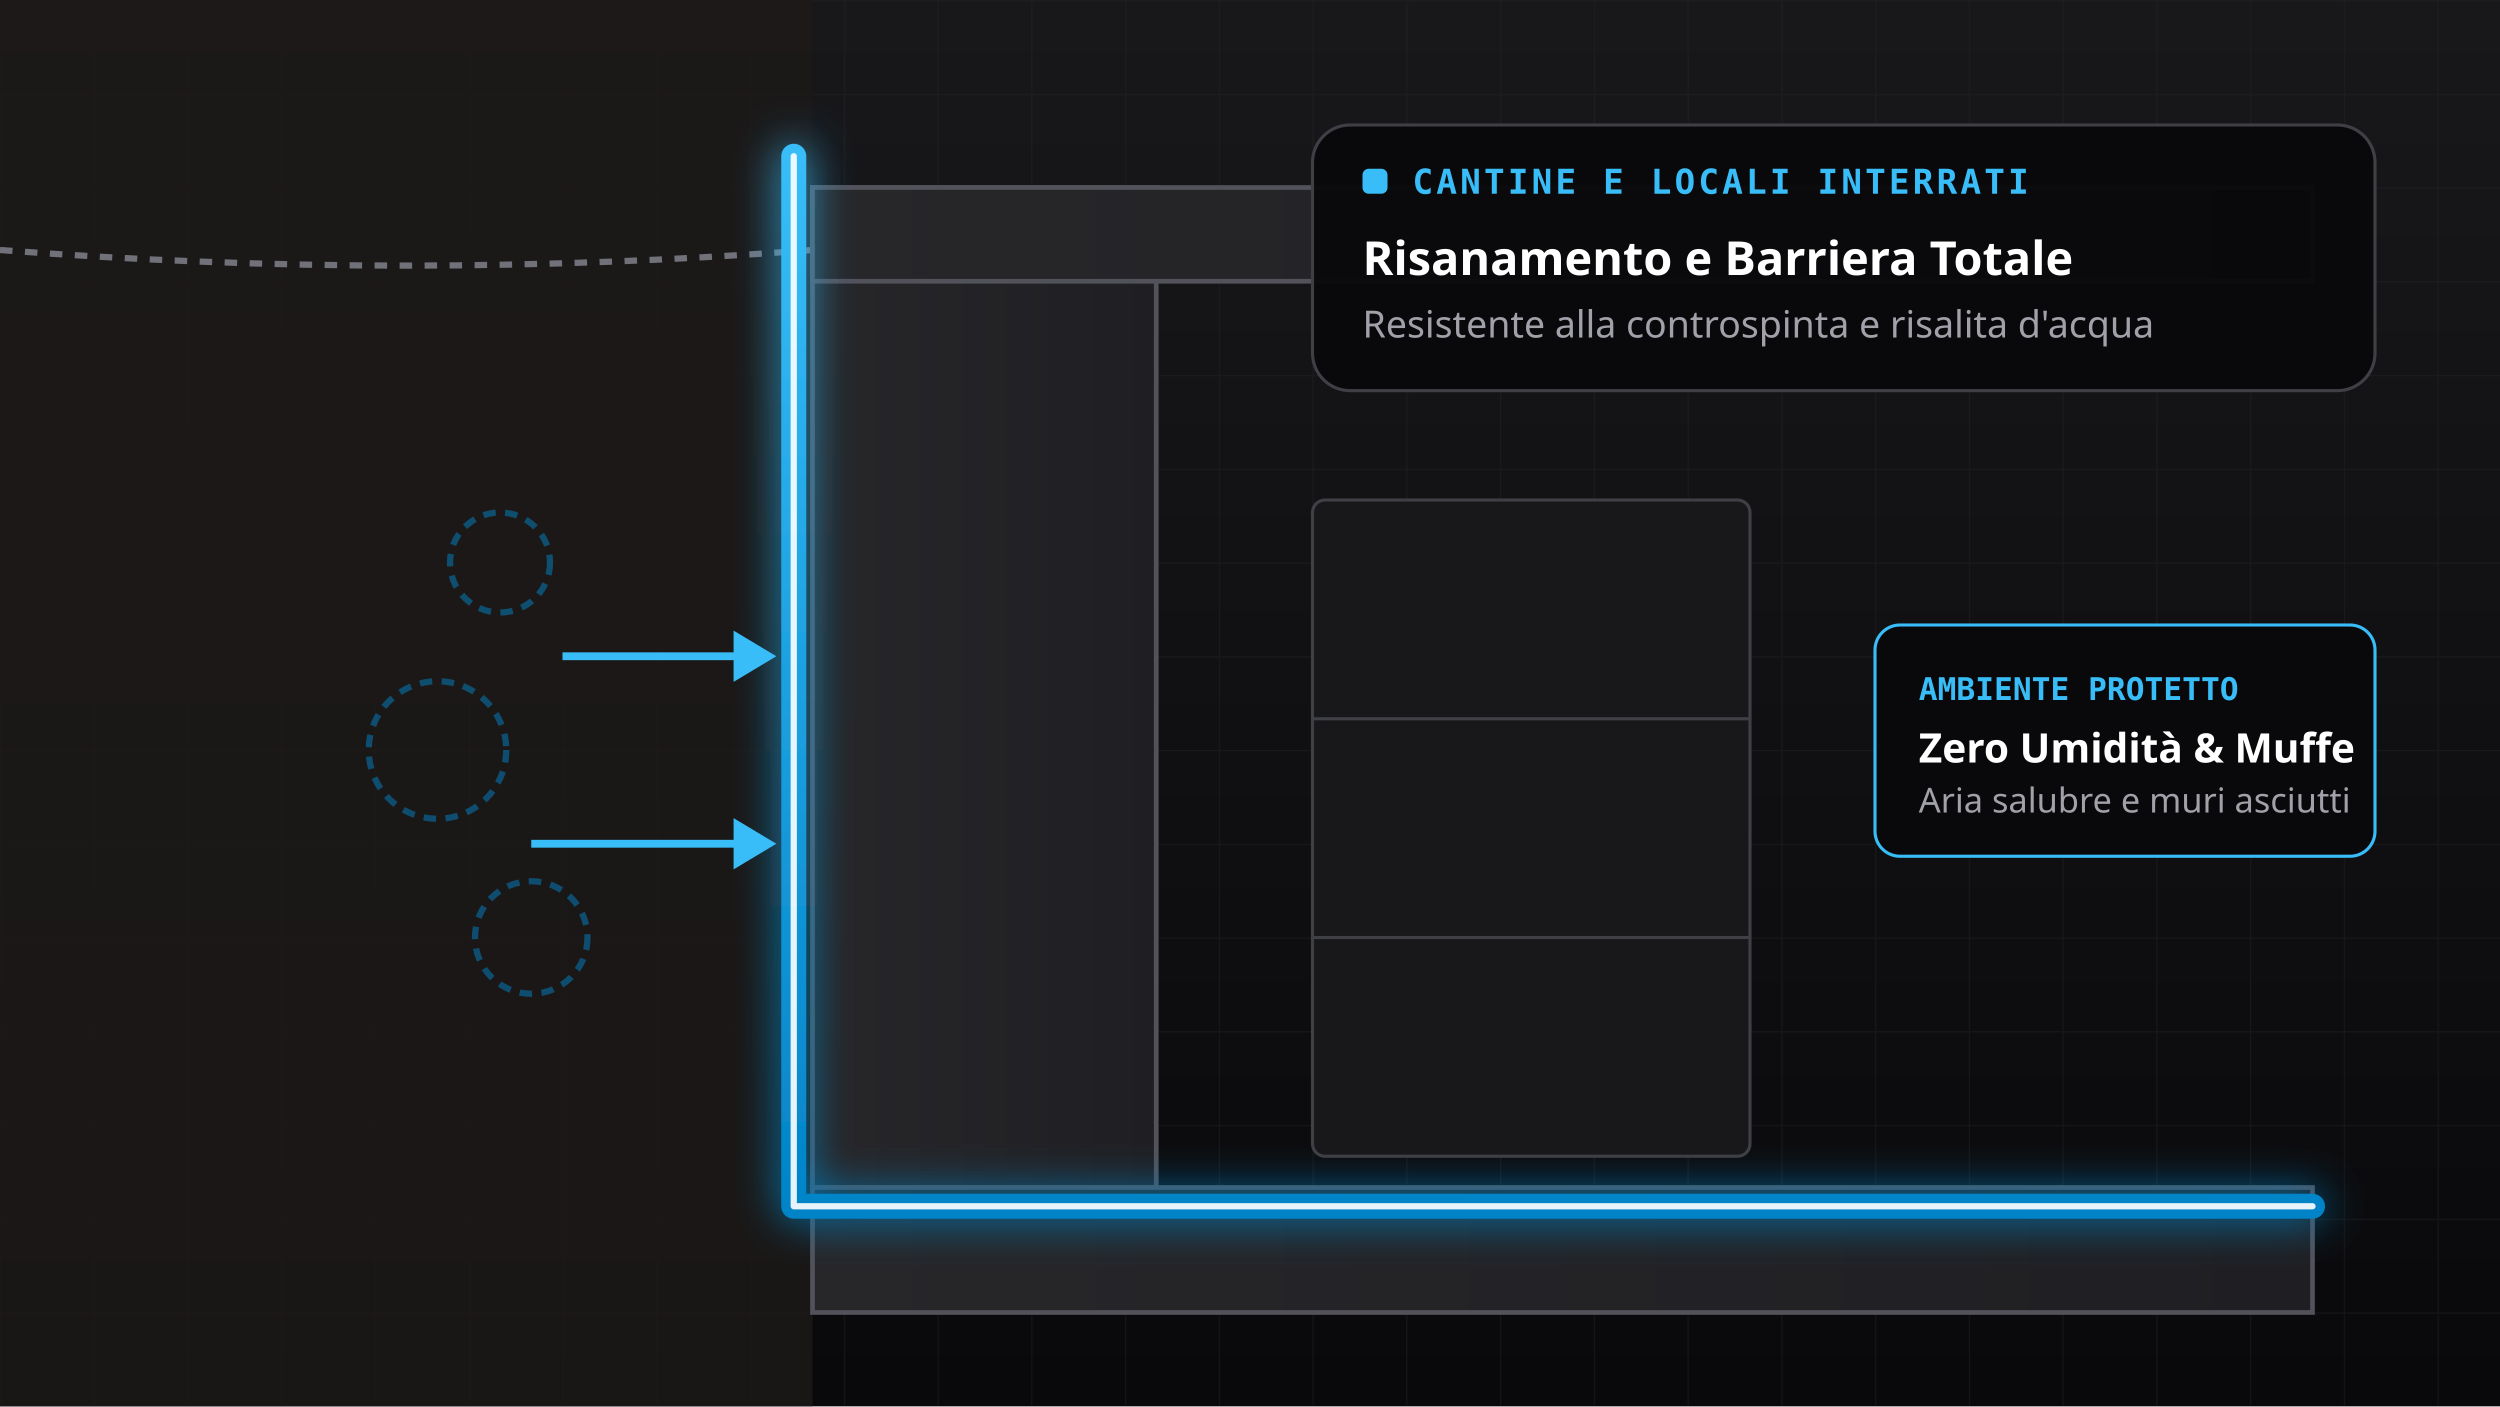
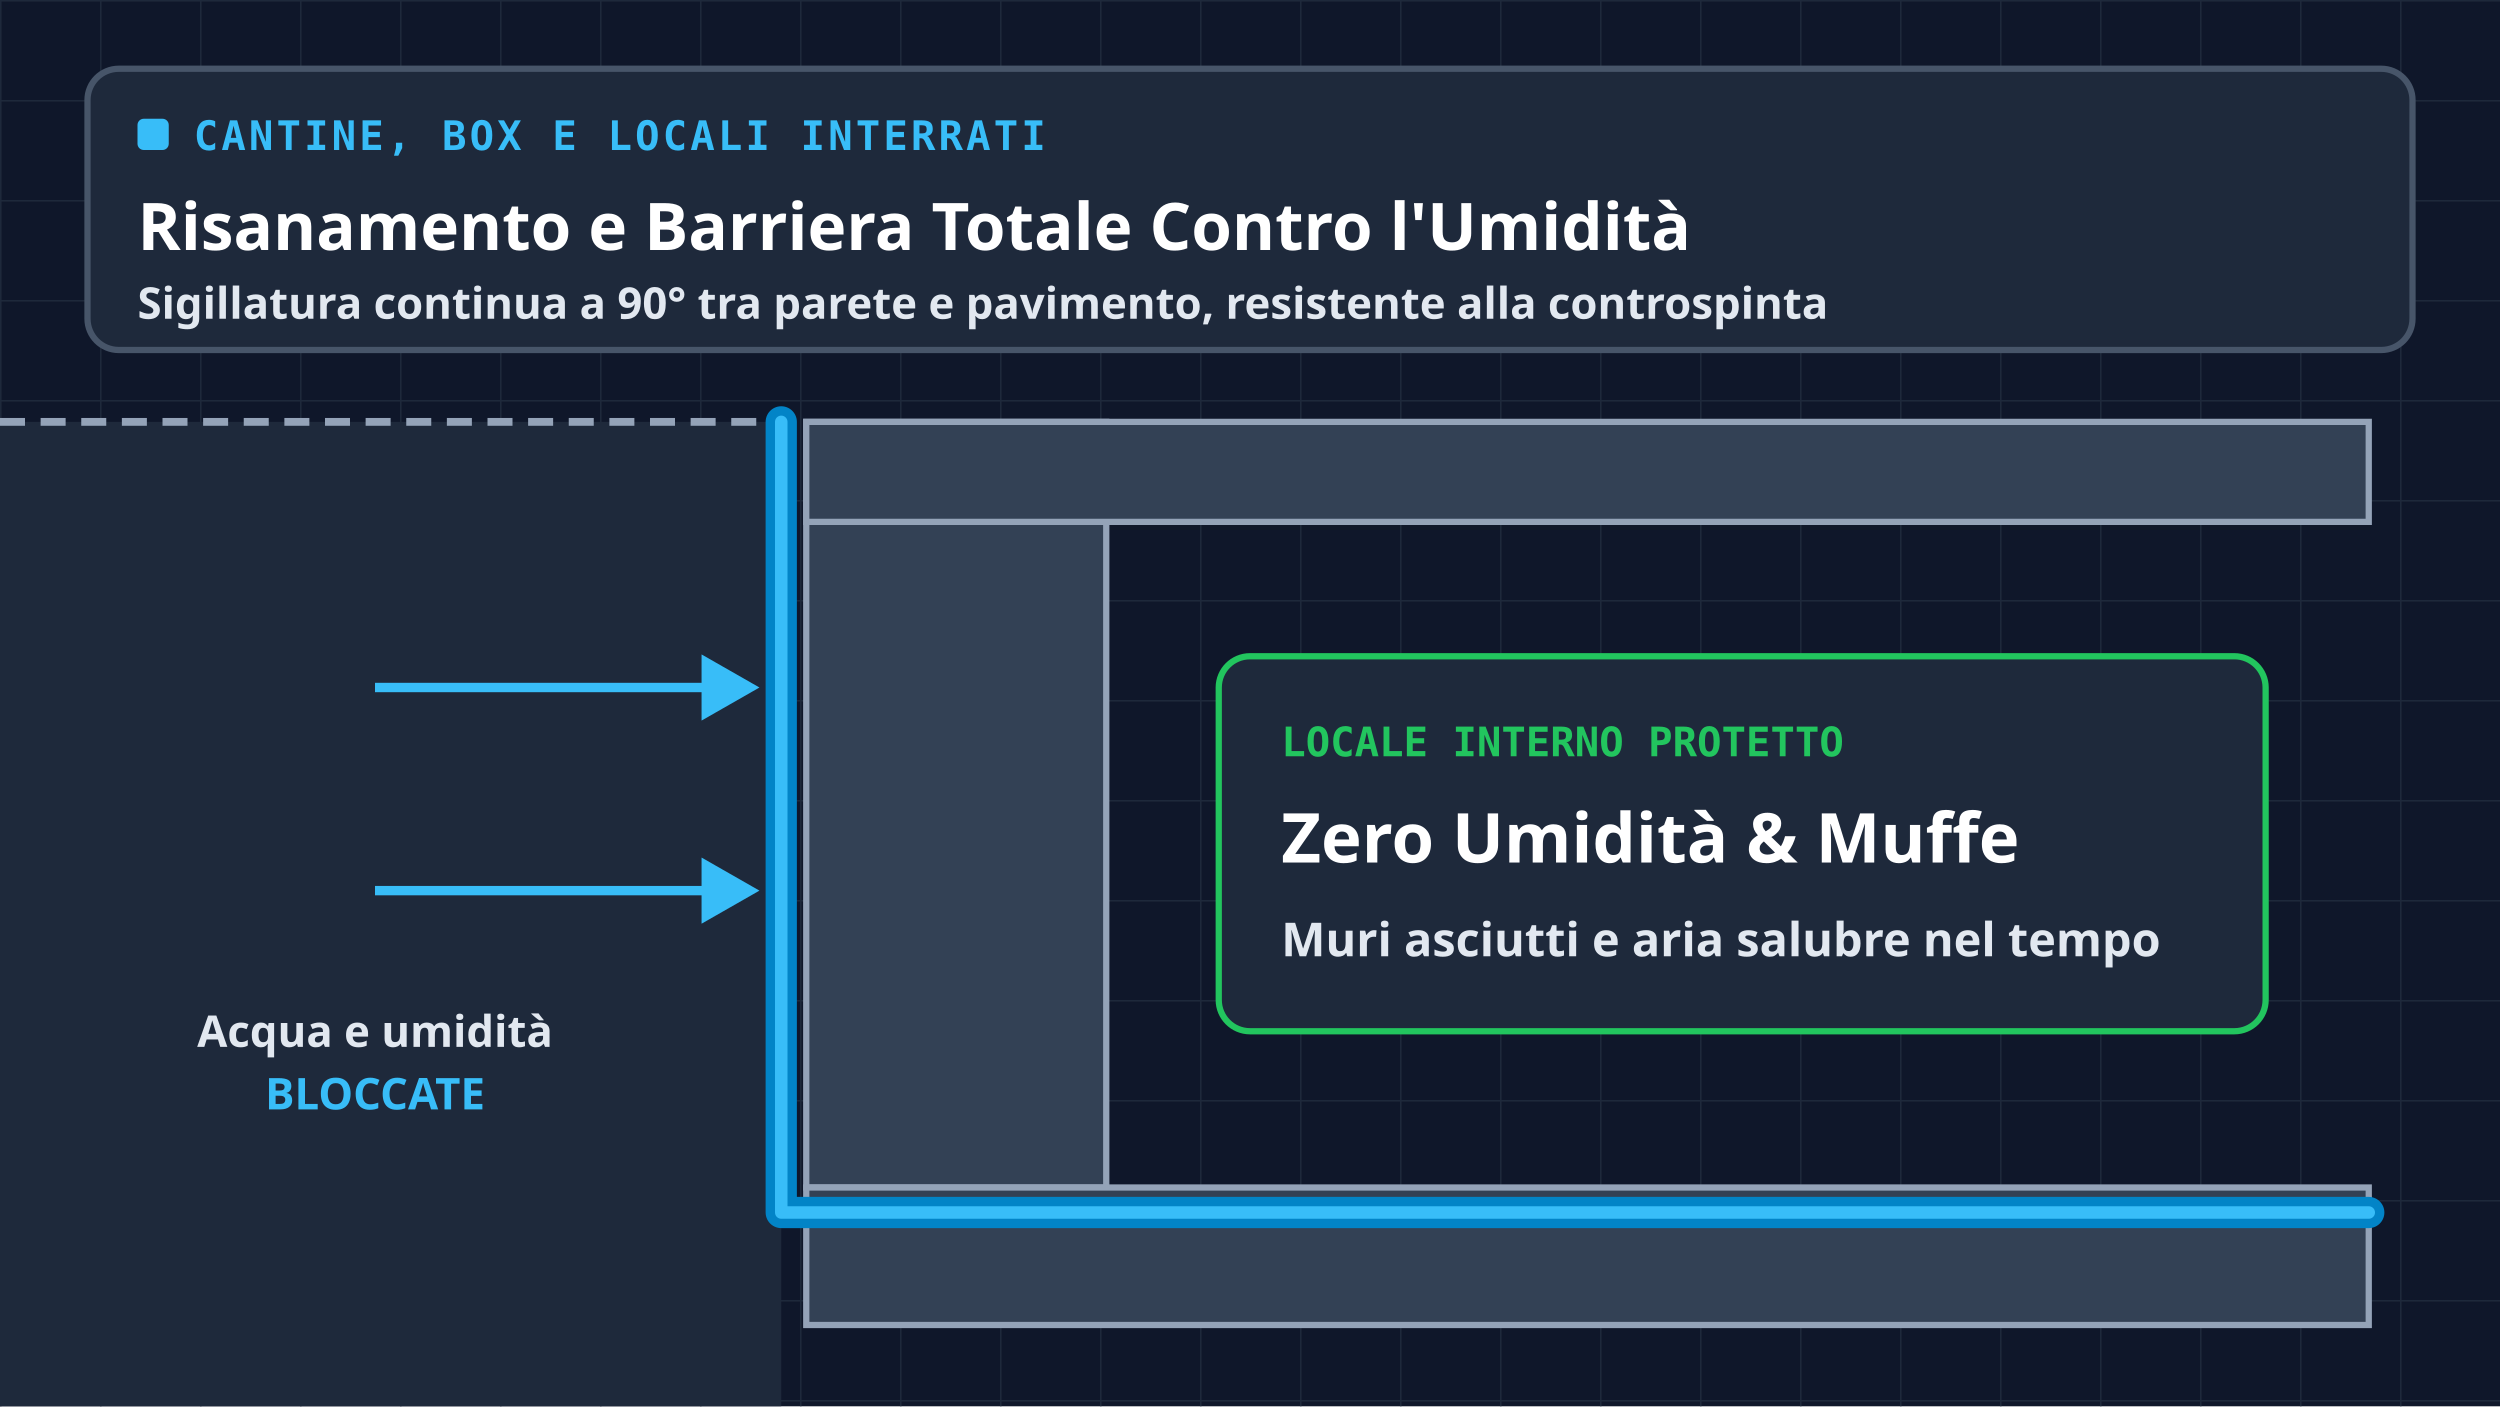
<svg xmlns="http://www.w3.org/2000/svg" viewBox="0 0 800 450" width="800" height="450" fill="none">
  <defs>
-     <linearGradient id="cantinaSky" x1="0" y1="0" x2="1" y2="1">
-       <stop offset="0%" stop-color="#0284c7" />
-       <stop offset="100%" stop-color="#38bdf8" />
-     </linearGradient>
-     <linearGradient id="cantinaBg" x1="0" y1="0" x2="0" y2="1">
-       <stop offset="0%" stop-color="#18181b" />
-       <stop offset="100%" stop-color="#09090b" />
-     </linearGradient>
-     <linearGradient id="wallInterior" x1="0" y1="0" x2="1" y2="0">
-       <stop offset="0%" stop-color="#27272a" />
-       <stop offset="100%" stop-color="#1f1f23" />
-     </linearGradient>
-     <linearGradient id="polyGlowGrad" x1="0" y1="0" x2="0" y2="1">
-       <stop offset="0%" stop-color="#38bdf8" />
-       <stop offset="100%" stop-color="#0284c7" />
-     </linearGradient>
-     <pattern id="cantinaGrid" width="30" height="30" patternUnits="userSpaceOnUse">
-       <path d="M 30 0 L 0 0 0 30" fill="none" stroke="#27272a" stroke-width="0.8" stroke-opacity="0.4" />
+     <pattern id="cantinaGrid" width="32" height="32" patternUnits="userSpaceOnUse">
+       <path d="M 32 0 L 0 0 0 32" fill="none" stroke="#1e293b" stroke-width="1" />
    </pattern>
-     <filter id="polyBlueGlow" x="-20%" y="-20%" width="140%" height="140%">
-       <feGaussianBlur stdDeviation="7" result="blur" />
-       <feComposite in="SourceGraphic" in2="blur" operator="over" />
-     </filter>
  </defs>
-   <rect width="800" height="450" fill="url(#cantinaBg)" />
+   <rect width="800" height="450" fill="#0f172a" />
  <rect width="800" height="450" fill="url(#cantinaGrid)" />
-   <path d="M 0 0 L 260 0 L 260 450 L 0 450 Z" fill="#1c1917" opacity="0.85" />
-   <path d="M 0 80 Q 130 90 260 80" stroke="#71717a" stroke-width="2" stroke-dasharray="4 4" />
-   <rect x="260" y="60" width="110" height="320" fill="url(#wallInterior)" stroke="#52525b" stroke-width="1.5" />
-   <rect x="260" y="380" width="480" height="40" fill="url(#wallInterior)" stroke="#52525b" stroke-width="1.5" />
-   <rect x="260" y="60" width="480" height="30" fill="url(#wallInterior)" stroke="#52525b" stroke-width="1.5" />
-   <path d="M 254 50 L 254 386 L 740 386" fill="none" stroke="url(#polyGlowGrad)" stroke-width="8" stroke-linecap="round" stroke-linejoin="round" filter="url(#polyBlueGlow)" />
-   <path d="M 254 50 L 254 386 L 740 386" fill="none" stroke="#ffffff" stroke-width="2" stroke-linecap="round" stroke-linejoin="round" opacity="0.9" />
-   <g transform="translate(420, 160)">
-     <rect x="0" y="0" width="140" height="210" rx="4" fill="#18181b" stroke="#3f3f46" stroke-width="1" />
-     <line x1="0" y1="70" x2="140" y2="70" stroke="#3f3f46" stroke-width="1" />
-     <line x1="0" y1="140" x2="140" y2="140" stroke="#3f3f46" stroke-width="1" />
-     <rect x="180" y="40" width="160" height="74" rx="8" fill="#09090b" stroke="#38bdf8" stroke-width="1" />
-     <text x="194" y="64" fill="#38bdf8" font-family="monospace" font-size="10" font-weight="bold">AMBIENTE PROTETTO</text>
-     <text x="194" y="84" fill="#ffffff" font-family="system-ui, sans-serif" font-size="13" font-weight="bold">Zero Umidità &amp; Muffe</text>
-     <text x="194" y="100" fill="#a1a1aa" font-family="system-ui, sans-serif" font-size="11">Aria salubre e muri asciutti</text>
+   <path d="M 0 135 L 250 135 L 250 450 L 0 450 Z" fill="#1e293b" />
+   <line x1="0" y1="135" x2="250" y2="135" stroke="#94a3b8" stroke-width="2.5" stroke-dasharray="8 5" />
+   <rect x="258" y="135" width="96" height="245" fill="#334155" stroke="#94a3b8" stroke-width="2" />
+   <rect x="258" y="380" width="500" height="44" fill="#334155" stroke="#94a3b8" stroke-width="2" />
+   <rect x="258" y="135" width="500" height="32" fill="#334155" stroke="#94a3b8" stroke-width="2" />
+   <path d="M 250 135 L 250 388 L 758 388" fill="none" stroke="#0284c7" stroke-width="10" stroke-linecap="round" stroke-linejoin="round" />
+   <path d="M 250 135 L 250 388 L 758 388" fill="none" stroke="#38bdf8" stroke-width="4" stroke-linecap="round" stroke-linejoin="round" />
+   <g stroke="#38bdf8" stroke-width="3" fill="#38bdf8">
+     <line x1="120" y1="220" x2="230" y2="220" />
+     <polygon points="240,220 226,212 226,228" />
+     <line x1="120" y1="285" x2="230" y2="285" />
+     <polygon points="240,285 226,277 226,293" />
  </g>
-   <g stroke="#0284c7" stroke-width="2" opacity="0.5">
-     <circle cx="160" cy="180" r="16" stroke-dasharray="4 3" />
-     <circle cx="140" cy="240" r="22" stroke-dasharray="4 3" />
-     <circle cx="170" cy="300" r="18" stroke-dasharray="4 3" />
+   <text x="120" y="335" text-anchor="middle" fill="#e2e8f0" font-family="system-ui, sans-serif" font-size="14" font-weight="700">Acqua e umidità</text>
+   <text x="120" y="355" text-anchor="middle" fill="#38bdf8" font-family="system-ui, sans-serif" font-size="14" font-weight="800">BLOCCATE</text>
+   <g transform="translate(390, 210)">
+     <rect width="335" height="120" rx="10" fill="#1e293b" stroke="#22c55e" stroke-width="2" />
+     <text x="20" y="32" fill="#22c55e" font-family="monospace" font-size="13" font-weight="bold">LOCALE INTERNO PROTETTO</text>
+     <text x="20" y="66" fill="#ffffff" font-family="system-ui, sans-serif" font-size="22" font-weight="800">Zero Umidità &amp; Muffe</text>
+     <text x="20" y="96" fill="#e2e8f0" font-family="system-ui, sans-serif" font-size="15" font-weight="600">Muri asciutti e aria salubre nel tempo</text>
  </g>
-   <g stroke="#38bdf8" stroke-width="2.5" fill="#38bdf8">
-     <line x1="180" y1="210" x2="246" y2="210" />
-     <polygon points="246,210 236,204 236,216" />
-     <line x1="170" y1="270" x2="246" y2="270" />
-     <polygon points="246,270 236,264 236,276" />
-   </g>
-   <g transform="translate(420, 40)">
-     <rect width="340" height="85" rx="12" fill="#09090b" fill-opacity="0.95" stroke="#3f3f46" stroke-width="1" />
-     <rect x="16" y="14" width="8" height="8" rx="2" fill="#38bdf8" />
-     <text x="32" y="22" fill="#38bdf8" font-family="monospace" font-size="11" font-weight="bold" letter-spacing="1">CANTINE E LOCALI INTERRATI</text>
-     <text x="16" y="48" fill="#ffffff" font-family="system-ui, sans-serif" font-size="15" font-weight="bold">Risanamento e Barriera Totale</text>
-     <text x="16" y="68" fill="#a1a1aa" font-family="system-ui, sans-serif" font-size="12">Resistente alla controspinta e risalita d'acqua</text>
+   <g transform="translate(28, 22)">
+     <rect width="744" height="90" rx="10" fill="#1e293b" stroke="#475569" stroke-width="2" />
+     <rect x="16" y="16" width="10" height="10" rx="2" fill="#38bdf8" />
+     <text x="34" y="26" fill="#38bdf8" font-family="monospace" font-size="13" font-weight="bold" letter-spacing="1">CANTINE, BOX E LOCALI INTERRATI</text>
+     <text x="16" y="58" fill="#ffffff" font-family="system-ui, sans-serif" font-size="21" font-weight="800">Risanamento e Barriera Totale Contro l'Umidità</text>
+     <text x="16" y="80" fill="#e2e8f0" font-family="system-ui, sans-serif" font-size="14" font-weight="600">Sigillatura continua a 90° tra parete e pavimento, resistente alla controspinta</text>
  </g>
</svg>
